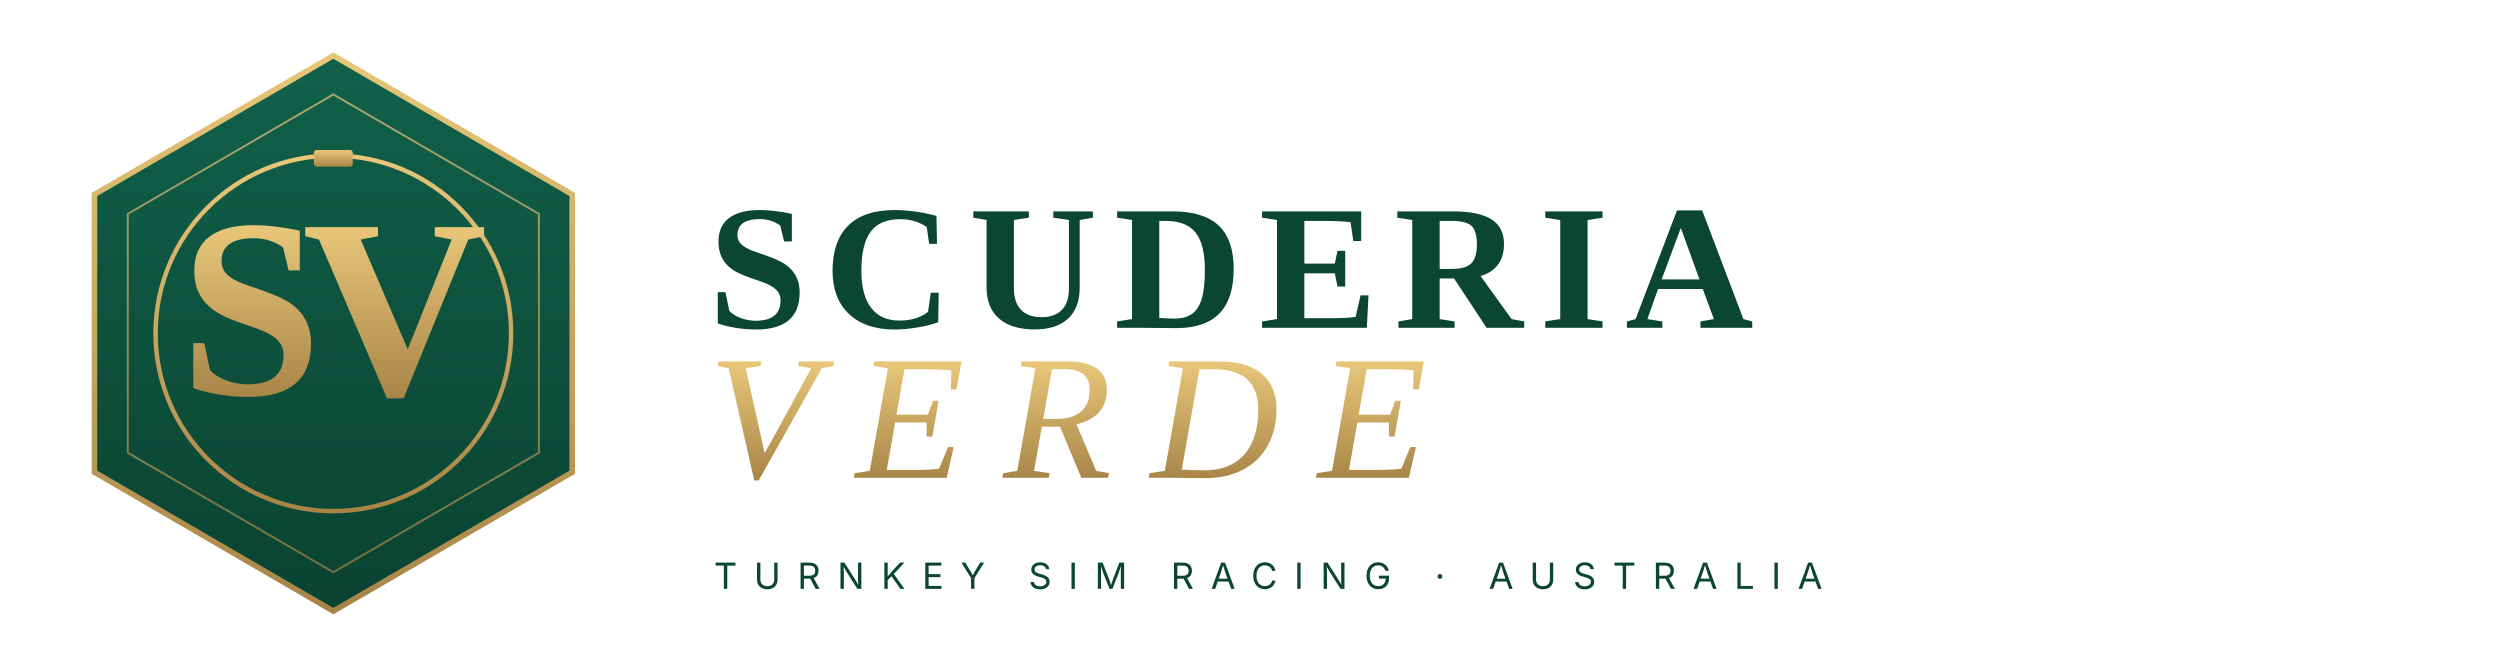
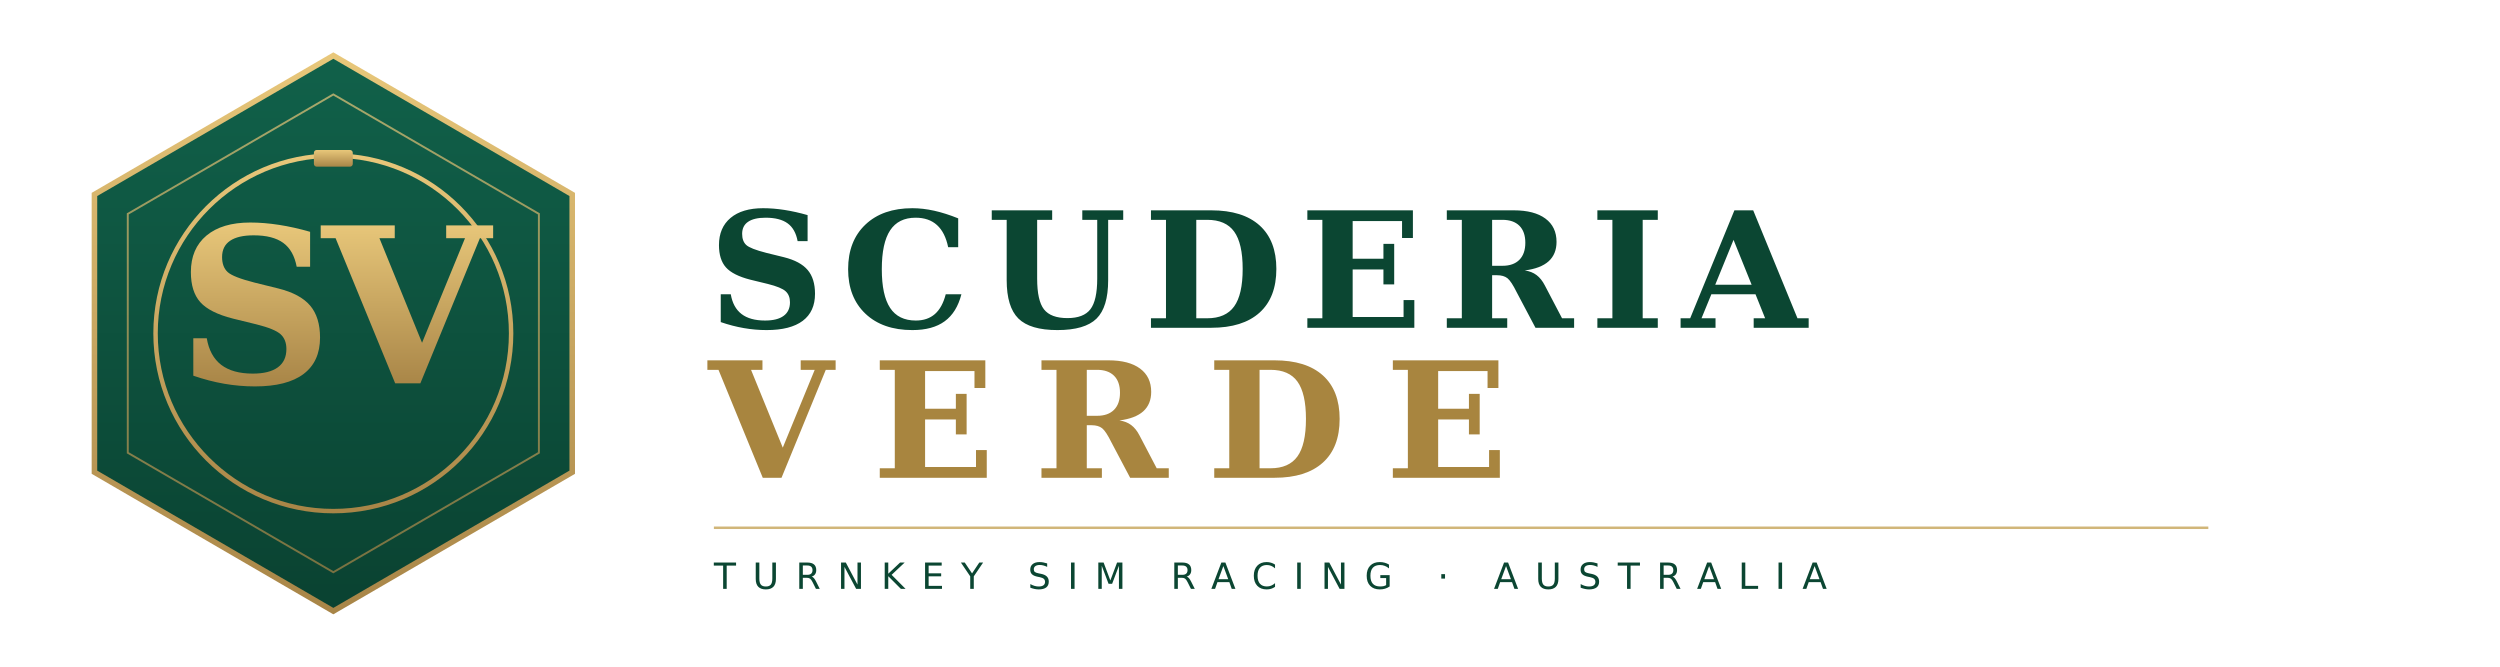
<svg xmlns="http://www.w3.org/2000/svg" viewBox="0 0 900 240" role="img" aria-label="Scuderia Verde">
  <defs>
    <linearGradient id="hVerde" x1="0" y1="0" x2="0" y2="1">
      <stop offset="0%" stop-color="#11614A" />
      <stop offset="100%" stop-color="#0A4231" />
    </linearGradient>
    <linearGradient id="hGold" x1="0" y1="0" x2="0" y2="1">
      <stop offset="0%" stop-color="#E8C77A" />
      <stop offset="100%" stop-color="#A88547" />
    </linearGradient>
  </defs>
  <g transform="translate(120 120)">
    <polygon points="0,-100 86,-50 86,50 0,100 -86,50 -86,-50" fill="url(#hVerde)" />
    <polygon points="0,-100 86,-50 86,50 0,100 -86,50 -86,-50" fill="none" stroke="url(#hGold)" stroke-width="2" />
    <polygon points="0,-86 74,-43 74,43 0,86 -74,43 -74,-43" fill="none" stroke="url(#hGold)" stroke-width="0.7" opacity="0.7" />
    <circle r="64" fill="none" stroke="url(#hGold)" stroke-width="1.6" />
    <rect x="-7" y="-66" width="14" height="6" rx="1" fill="url(#hGold)" />
-     <text text-anchor="middle" y="22" font-size="92" font-family="'Trajan Pro','Cinzel','Didot','Times New Roman',serif" font-weight="700" fill="url(#hGold)" letter-spacing="-7">SV</text>
+     <text text-anchor="middle" y="18" font-size="78" font-family="'DejaVu Serif','Cinzel','Trajan Pro','Times New Roman',serif" font-weight="700" fill="url(#hGold)" letter-spacing="-4">SV</text>
  </g>
  <g transform="translate(255 0)">
-     <text x="0" y="118" font-family="'Trajan Pro','Cinzel','Didot','Times New Roman',serif" font-size="64" font-weight="700" fill="#0B4632" letter-spacing="6">SCUDERIA</text>
-     <text x="0" y="172" font-family="'Trajan Pro','Cinzel','Didot','Times New Roman',serif" font-size="64" font-weight="400" fill="url(#hGold)" letter-spacing="14" font-style="italic">VERDE</text>
-     <line x1="2" y1="190" x2="540" y2="190" stroke="url(#hGold)" stroke-width="0.8" opacity="0.7" />
-     <text x="2" y="212" font-family="'Helvetica Neue','Inter',Arial,sans-serif" font-size="13" letter-spacing="6" fill="#0B4632">
+     <text x="0" y="118" font-family="'DejaVu Serif','Cinzel','Trajan Pro','Times New Roman',serif" font-size="58" font-weight="700" fill="#0B4632" letter-spacing="6">SCUDERIA</text>
+     <text x="0" y="172" font-family="'DejaVu Serif','Cinzel','Trajan Pro','Times New Roman',serif" font-size="58" font-weight="700" fill="#A8853F" letter-spacing="14">VERDE</text>
+     <line x1="2" y1="190" x2="540" y2="190" stroke="#C9A961" stroke-width="0.9" opacity="0.85" />
+     <text x="2" y="212" font-family="'DejaVu Sans','Helvetica Neue','Inter',Arial,sans-serif" font-size="13" letter-spacing="6" fill="#0B4632">
      TURNKEY SIM RACING · AUSTRALIA
    </text>
  </g>
</svg>
